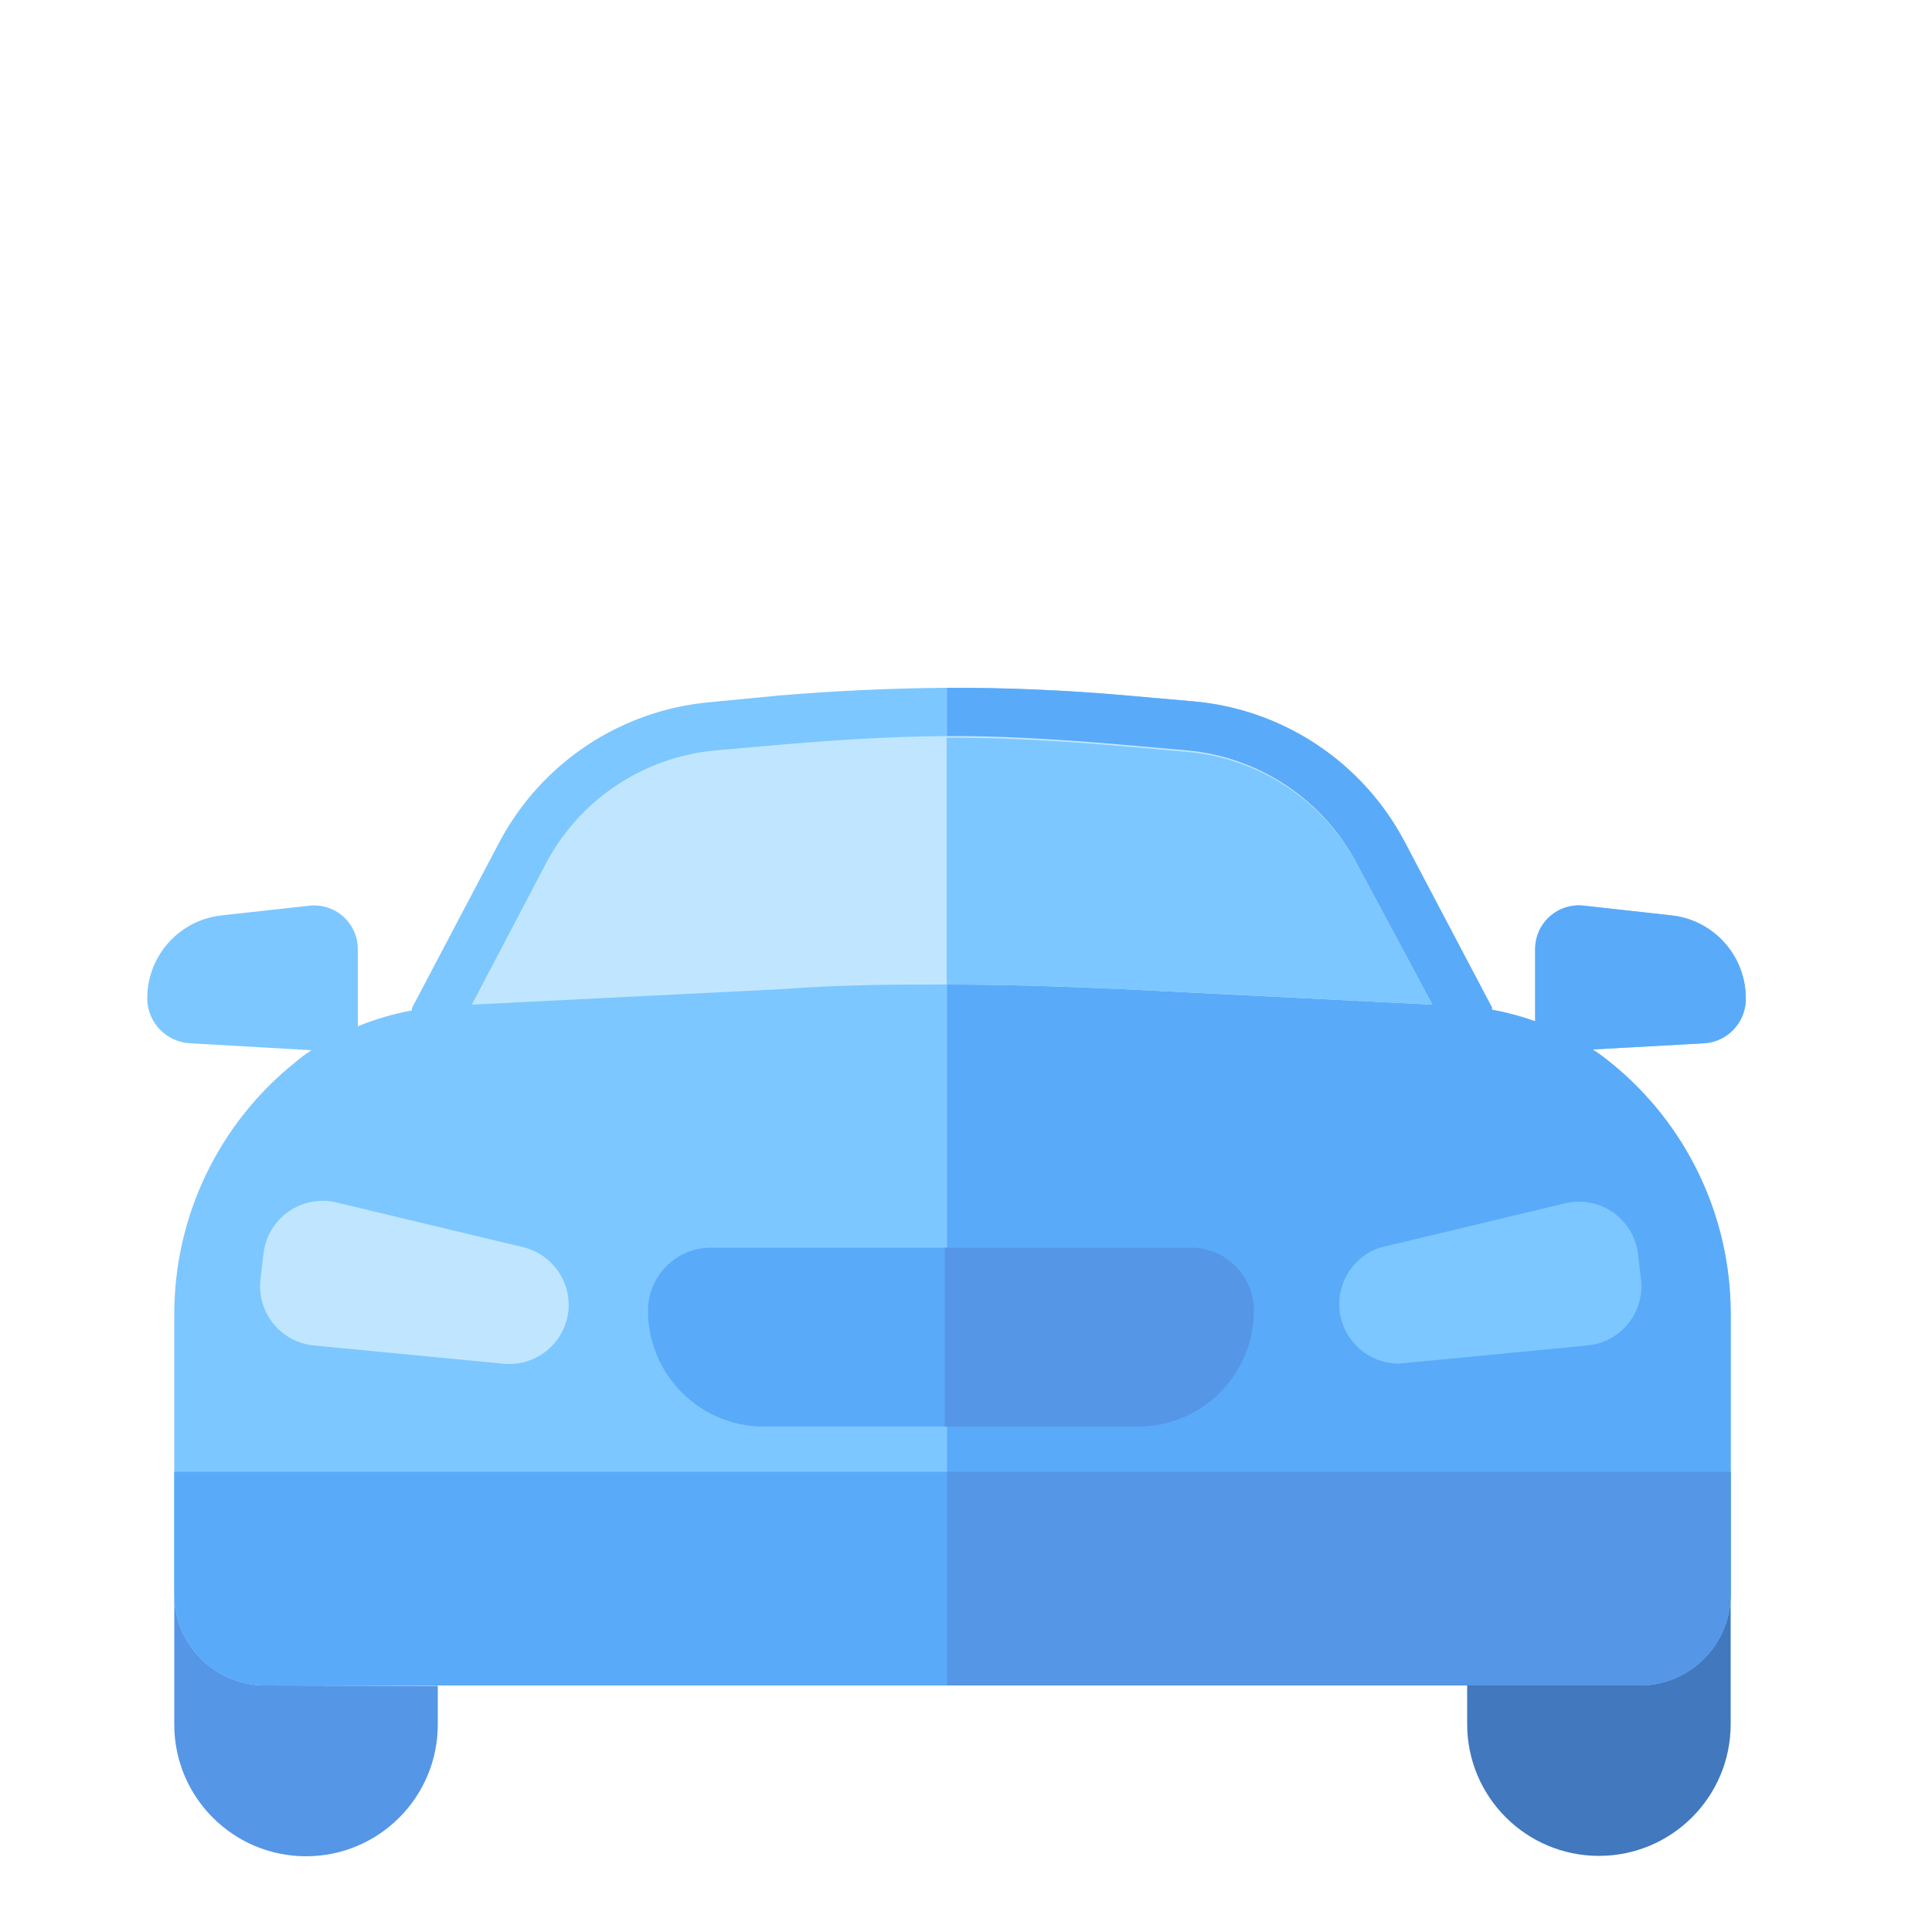
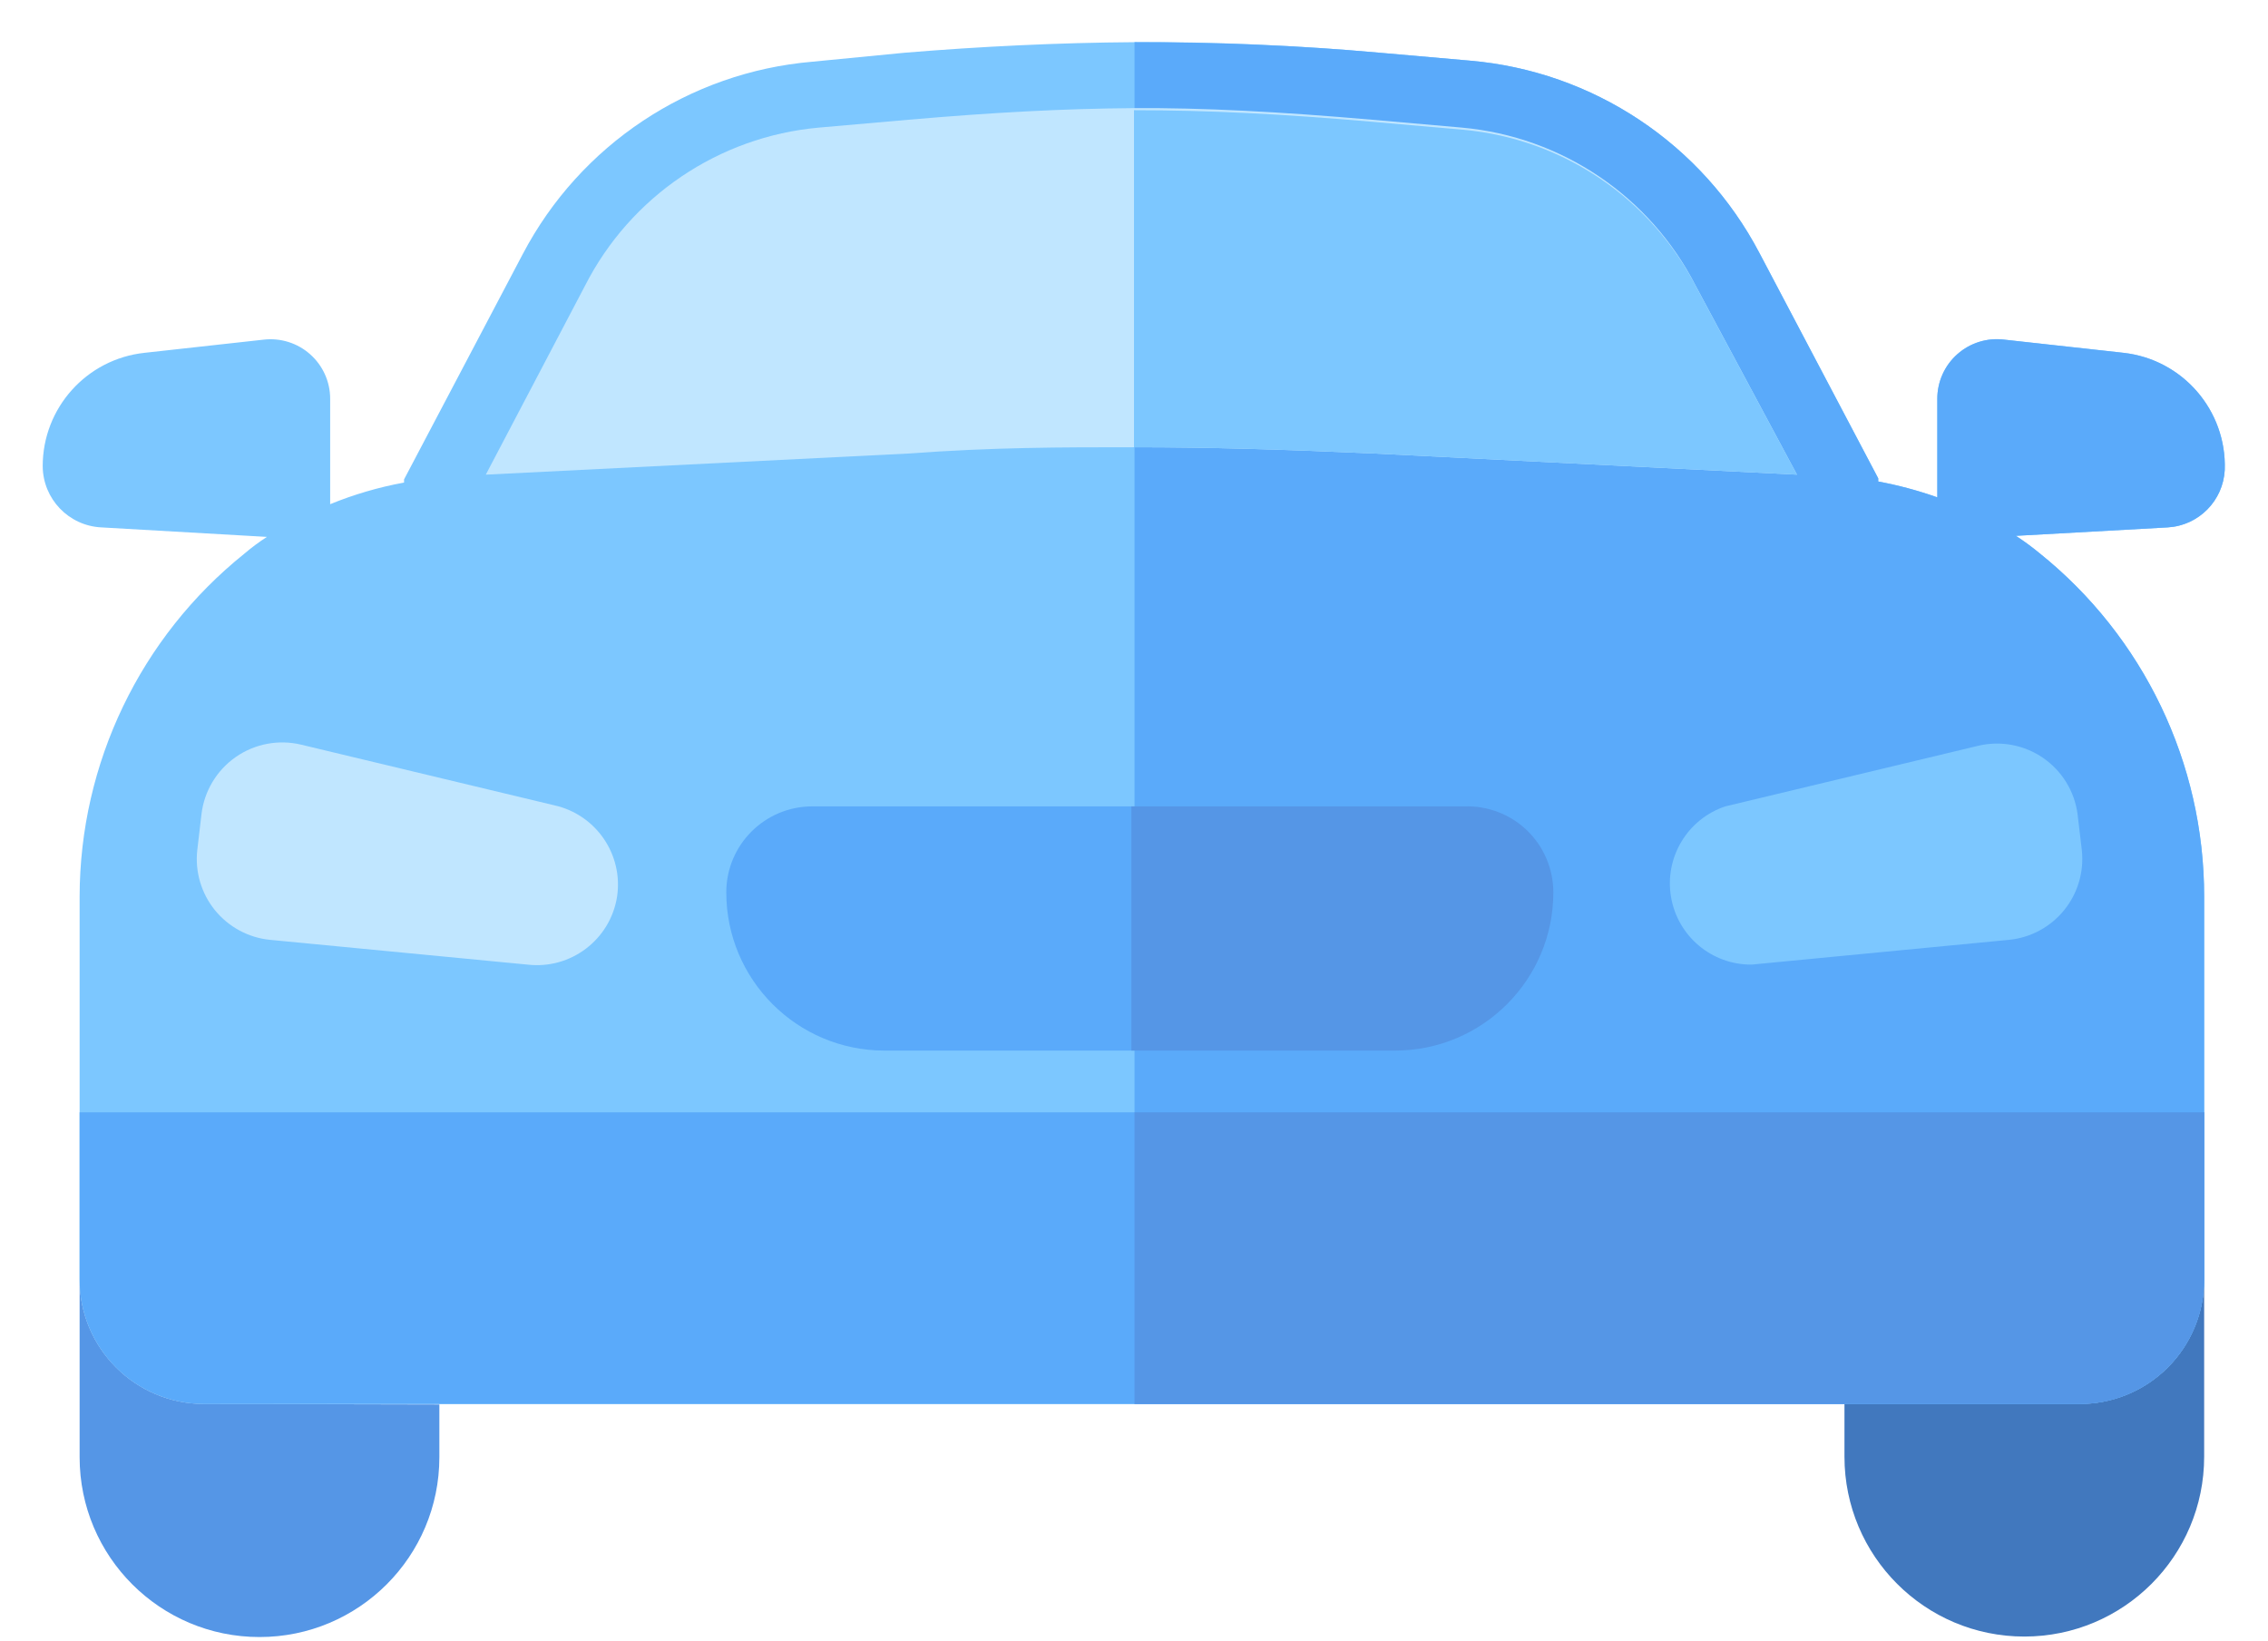
- <svg xmlns="http://www.w3.org/2000/svg" id="Layer_1" data-name="Layer 1" viewBox="0 0 50 50">
-   <defs>
-     <style>.cls-1{fill:#7cc7ff;}.cls-2{fill:#5aaafa;}.cls-3{fill:#5596e6;}.cls-4{fill:#4178be;}.cls-5{fill:#c0e6ff;}</style>
-   </defs>
-   <path class="cls-1" d="M44.1,27l-2.88.16a4.88,4.88,0,0,1,.45.33A8.35,8.35,0,0,1,44.79,34v7.26a2.36,2.36,0,0,1-2.36,2.36H6.87a2.36,2.36,0,0,1-2.36-2.36V34a8.35,8.35,0,0,1,3.12-6.5q.2-.17.43-.32L4.92,27a1.17,1.17,0,0,1-1.11-1.16,2.16,2.16,0,0,1,1.93-2.15L8,23.44a1.13,1.13,0,0,1,1.26,1.12v2a7.06,7.06,0,0,1,1.4-.41l0-.06,2.25-4.27a6.86,6.86,0,0,1,5.49-3.65L20.15,18c1.45-.12,2.91-.19,4.36-.2s3.1.06,4.65.2l1.71.15a6.86,6.86,0,0,1,5.49,3.65l2.25,4.27,0,.06a7.31,7.31,0,0,1,1.12.3V24.56A1.13,1.13,0,0,1,41,23.44l2.26.25a2.16,2.16,0,0,1,1.92,2.22A1.15,1.15,0,0,1,44.1,27Z" />
-   <path class="cls-2" d="M44.1,27l-2.88.16a4.88,4.88,0,0,1,.45.33A8.35,8.35,0,0,1,44.79,34v7.26a2.36,2.36,0,0,1-2.36,2.36H24.51V17.8c1.55,0,3.1.06,4.65.2l1.71.15a6.86,6.86,0,0,1,5.49,3.65l2.25,4.27,0,.06a7.31,7.31,0,0,1,1.12.3V24.56A1.13,1.13,0,0,1,41,23.44l2.26.25a2.16,2.16,0,0,1,1.92,2.22A1.15,1.15,0,0,1,44.1,27Z" />
-   <path class="cls-3" d="M11.33,43.63v1a3.41,3.41,0,0,1-6.82,0V41.26a2.36,2.36,0,0,0,2.36,2.36Z" />
-   <path class="cls-4" d="M44.79,41.26v3.36a3.41,3.41,0,0,1-6.82,0v-1h4.45A2.36,2.36,0,0,0,44.79,41.26Z" />
-   <path class="cls-2" d="M44.79,38.09v3.17a2.36,2.36,0,0,1-2.36,2.36H6.87a2.36,2.36,0,0,1-2.36-2.36V38.09Z" />
-   <path class="cls-5" d="M37.07,26l-8-.4c-1.76-.08-3.16-.12-4.57-.12s-2.65,0-4.29.12l-8,.4,1.88-3.58a5.53,5.53,0,0,1,4.43-3l1.71-.15c1.62-.14,2.94-.21,4.25-.22s2.8.07,4.53.22l1.71.15a5.53,5.53,0,0,1,4.43,3Z" />
-   <path class="cls-5" d="M14.7,34A1.54,1.54,0,0,1,13,35.29l-4.88-.47a1.54,1.54,0,0,1-1.38-1.7l.08-.68a1.54,1.54,0,0,1,1.89-1.32l4.8,1.15A1.54,1.54,0,0,1,14.7,34Z" />
-   <path class="cls-2" d="M32.45,33.92a3,3,0,0,1-3,3H19.77a3,3,0,0,1-3-3,1.63,1.63,0,0,1,1.63-1.63H30.82A1.63,1.63,0,0,1,32.45,33.92Z" />
-   <path class="cls-1" d="M42.39,32.44l.08.68a1.54,1.54,0,0,1-1.38,1.7l-4.88.47a1.54,1.54,0,0,1-.5-3l4.8-1.15A1.54,1.54,0,0,1,42.39,32.44Z" />
-   <path class="cls-3" d="M44.79,38.09v3.17a2.36,2.36,0,0,1-2.36,2.36H24.51V38.09Z" />
-   <path class="cls-1" d="M37.07,26l-8-.4c-1.76-.08-3.16-.12-4.57-.12V19.09c1.41,0,2.8.07,4.53.22l1.71.15a5.53,5.53,0,0,1,4.43,3Z" />
-   <path class="cls-3" d="M32.45,33.92a3,3,0,0,1-3,3h-5V32.29h6.31A1.63,1.63,0,0,1,32.45,33.92Z" />
+ <svg xmlns="http://www.w3.org/2000/svg" width="47px" height="34px" viewBox="0 0 47 34" version="1.1">
+   <defs />
+   <g id="Page-1" stroke="none" stroke-width="1" fill="none" fill-rule="evenodd">
+     <g id="Auto">
+       <g id="Layer_1">
+         <path d="M44.923,10.93 L41.775,11.105 C41.946,11.216 42.11,11.336 42.267,11.466 C44.423,13.198 45.678,15.815 45.677,18.581 L45.677,26.517 C45.677,27.941 44.523,29.096 43.098,29.096 L4.23,29.096 C3.546,29.096 2.89,28.825 2.406,28.341 C1.922,27.857 1.65,27.201 1.65,26.517 L1.65,18.581 C1.654,15.819 2.907,13.207 5.061,11.477 C5.206,11.353 5.363,11.236 5.531,11.127 L2.099,10.93 C1.422,10.896 0.89,10.34 0.885,9.662 C0.884,8.455 1.794,7.441 2.995,7.312 L5.465,7.039 C5.815,6.999 6.165,7.109 6.428,7.343 C6.691,7.577 6.842,7.911 6.842,8.263 L6.842,10.449 C7.336,10.247 7.848,10.097 8.373,10.001 L8.373,9.936 L10.832,5.268 C12.02,3.002 14.283,1.497 16.833,1.279 L18.745,1.093 C20.33,0.962 21.926,0.885 23.511,0.874 C25.096,0.863 26.899,0.94 28.593,1.093 L30.463,1.257 C33.013,1.476 35.275,2.98 36.463,5.247 L38.923,9.914 L38.923,9.979 C39.339,10.056 39.748,10.166 40.147,10.307 L40.147,8.263 C40.147,7.909 40.299,7.572 40.565,7.338 C40.83,7.104 41.184,6.995 41.535,7.039 L44.005,7.312 C45.231,7.449 46.146,8.506 46.104,9.739 C46.071,10.379 45.563,10.892 44.923,10.93 L44.923,10.93 Z" id="Shape" fill="#7CC7FF" />
+         <path d="M44.923,10.93 L41.775,11.105 C41.946,11.216 42.11,11.336 42.267,11.466 C44.423,13.198 45.678,15.815 45.677,18.581 L45.677,26.517 C45.677,27.941 44.523,29.096 43.098,29.096 L23.511,29.096 L23.511,0.874 C25.205,0.874 26.899,0.94 28.593,1.093 L30.463,1.257 C33.013,1.476 35.275,2.98 36.463,5.247 L38.923,9.914 L38.923,9.979 C39.339,10.056 39.748,10.166 40.147,10.307 L40.147,8.263 C40.147,7.909 40.299,7.572 40.565,7.338 C40.83,7.104 41.184,6.995 41.535,7.039 L44.005,7.312 C45.231,7.449 46.146,8.506 46.104,9.739 C46.071,10.379 45.563,10.892 44.923,10.93 L44.923,10.93 Z" id="Shape" fill="#5AAAFA" />
+         <path d="M9.105,29.107 L9.105,30.2 C9.105,32.259 7.436,33.927 5.378,33.927 C3.319,33.927 1.65,32.259 1.65,30.2 L1.65,26.517 C1.65,27.941 2.805,29.096 4.23,29.096 L9.105,29.107 Z" id="Shape" fill="#5596E6" />
+         <path d="M45.677,26.517 L45.677,30.189 C45.677,32.248 44.009,33.917 41.95,33.917 C39.892,33.917 38.223,32.248 38.223,30.189 L38.223,29.096 L43.087,29.096 C43.773,29.099 44.432,28.829 44.918,28.345 C45.404,27.861 45.677,27.203 45.677,26.517 L45.677,26.517 Z" id="Shape" fill="#4178BE" />
+         <path d="M45.677,23.052 L45.677,26.517 C45.677,27.941 44.523,29.096 43.098,29.096 L4.23,29.096 C3.546,29.096 2.89,28.825 2.406,28.341 C1.922,27.857 1.65,27.201 1.65,26.517 L1.65,23.052 L45.677,23.052 Z" id="Shape" fill="#5AAAFA" />
+         <path d="M37.239,9.837 L28.495,9.4 C26.571,9.313 25.041,9.269 23.5,9.269 C21.959,9.269 20.603,9.269 18.811,9.4 L10.067,9.837 L12.122,5.924 C13.064,4.071 14.893,2.833 16.964,2.645 L18.833,2.481 C20.603,2.328 22.046,2.252 23.478,2.241 C24.91,2.23 26.539,2.317 28.43,2.481 L30.299,2.645 C32.369,2.833 34.198,4.071 35.141,5.924 L37.239,9.837 Z" id="Shape" fill="#C0E6FF" />
+         <path d="M12.788,18.581 C12.648,19.474 11.828,20.096 10.93,19.991 L5.596,19.478 C5.149,19.434 4.738,19.212 4.454,18.863 C4.171,18.514 4.039,18.066 4.088,17.62 L4.175,16.876 C4.231,16.398 4.489,15.966 4.884,15.69 C5.279,15.414 5.773,15.321 6.241,15.433 L11.488,16.69 C12.35,16.882 12.918,17.707 12.788,18.581 L12.788,18.581 Z" id="Shape" fill="#C0E6FF" />
+         <path d="M32.19,18.494 C32.19,20.305 30.721,21.773 28.91,21.773 L18.33,21.773 C16.519,21.773 15.051,20.305 15.051,18.494 C15.051,17.51 15.849,16.712 16.833,16.712 L30.408,16.712 C31.392,16.712 32.19,17.51 32.19,18.494 L32.19,18.494 Z" id="Shape" fill="#5AAAFA" />
+         <path d="M43.054,16.876 L43.142,17.62 C43.19,18.066 43.059,18.514 42.775,18.863 C42.492,19.212 42.081,19.434 41.633,19.478 L36.299,19.991 C35.472,19.997 34.764,19.401 34.628,18.585 C34.492,17.769 34.969,16.975 35.753,16.712 L40.999,15.455 C41.463,15.346 41.951,15.439 42.342,15.709 C42.734,15.98 42.993,16.404 43.054,16.876 L43.054,16.876 Z" id="Shape" fill="#7CC7FF" />
+         <path d="M45.677,23.052 L45.677,26.517 C45.677,27.941 44.523,29.096 43.098,29.096 L23.511,29.096 L23.511,23.052 L45.677,23.052 Z" id="Shape" fill="#5596E6" />
+         <path d="M37.239,9.837 L28.495,9.4 C26.571,9.313 25.041,9.269 23.5,9.269 L23.5,2.284 C25.041,2.284 26.56,2.361 28.451,2.525 L30.32,2.689 C32.391,2.876 34.22,4.115 35.163,5.968 L37.239,9.837 Z" id="Shape" fill="#7CC7FF" />
+         <path d="M32.19,18.494 C32.19,20.305 30.721,21.773 28.91,21.773 L23.445,21.773 L23.445,16.712 L30.342,16.712 C30.826,16.695 31.296,16.874 31.645,17.21 C31.993,17.546 32.19,18.01 32.19,18.494 L32.19,18.494 Z" id="Shape" fill="#5596E6" />
+       </g>
+     </g>
+   </g>
</svg>
